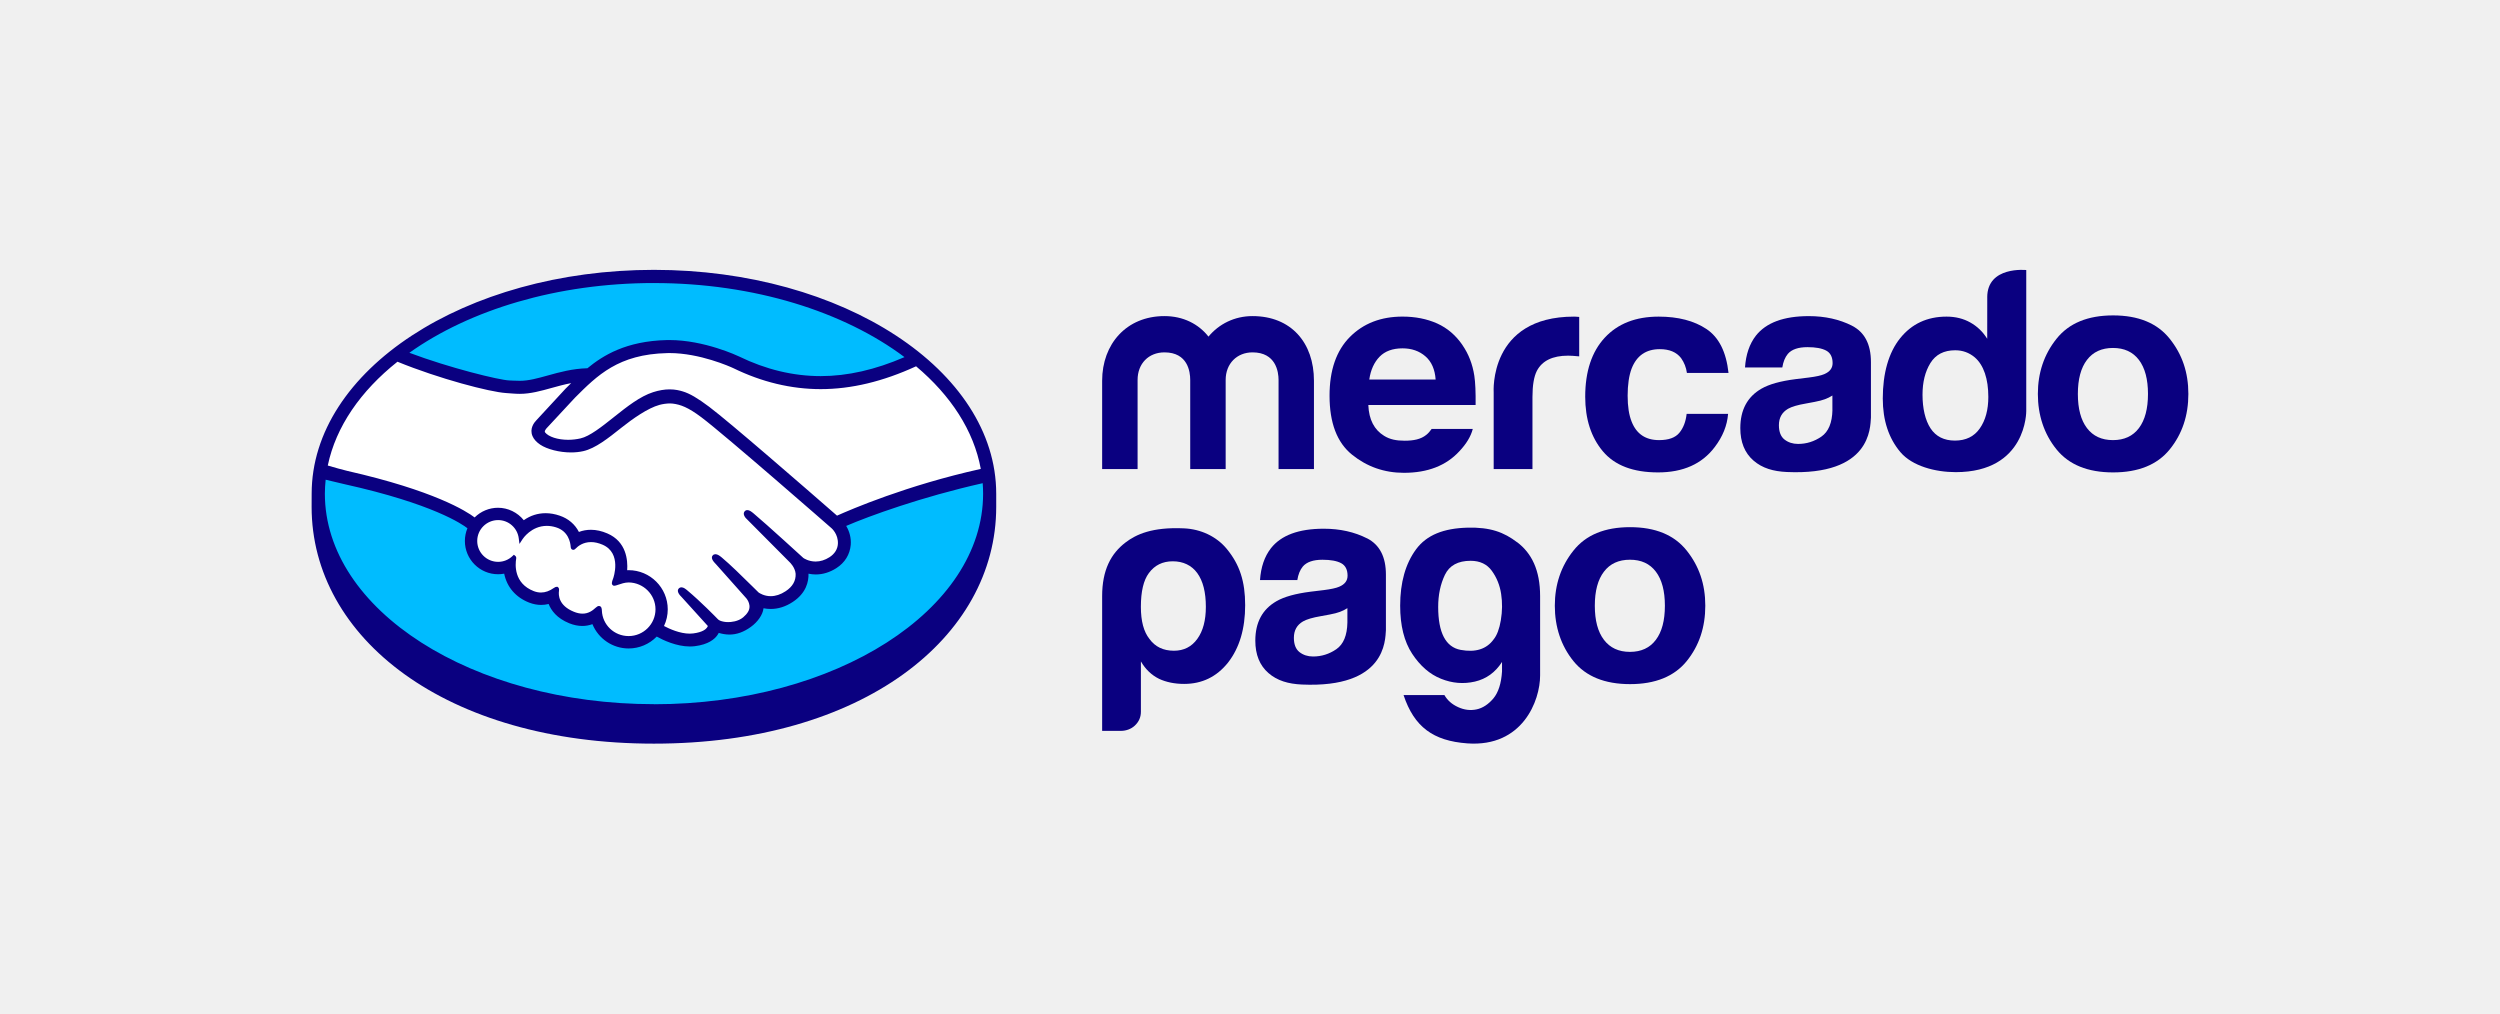
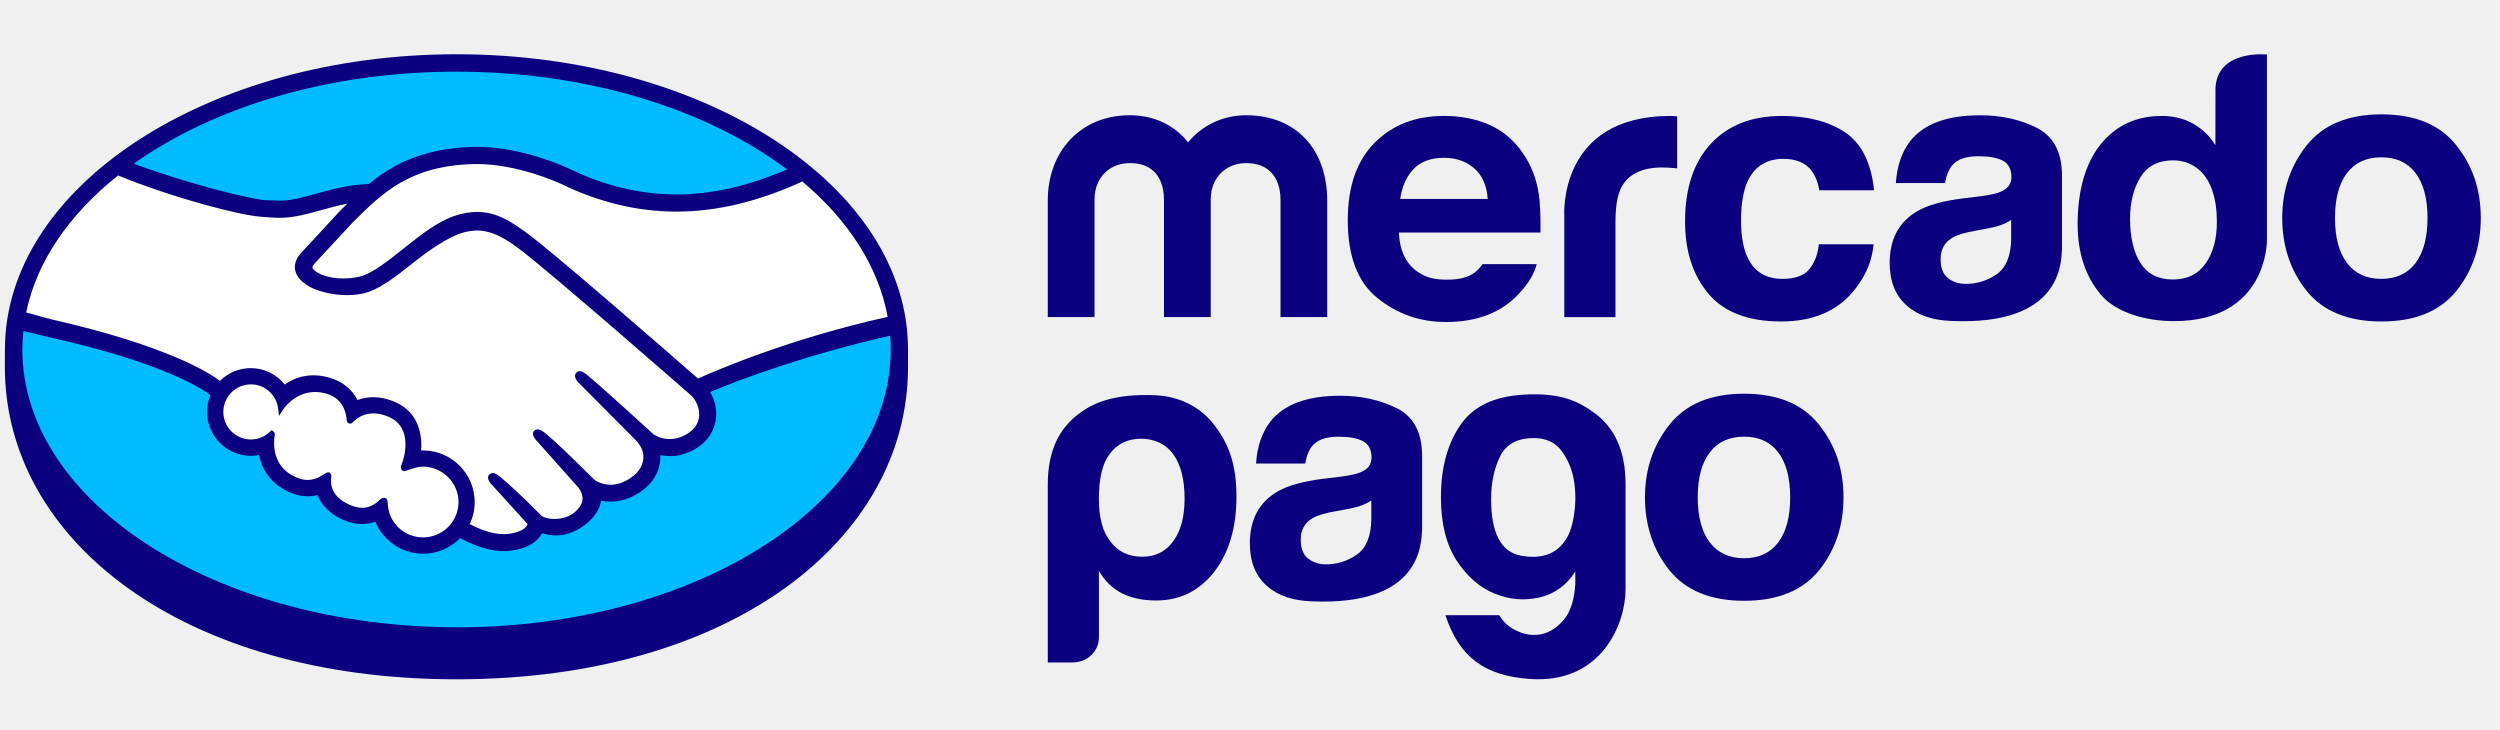
- <svg xmlns="http://www.w3.org/2000/svg" id="logos" viewBox="0 0 1048.82 425.2">
+ <svg xmlns="http://www.w3.org/2000/svg" viewBox="129.188 95.959 795.006 232.023" id="logos" style="max-height: 500px" width="795.006" height="232.023">
  <defs>
    <style>
      .cls-1 {
        fill: #0a0080;
      }

      .cls-1, .cls-2, .cls-3 {
        stroke-width: 0px;
      }

      .cls-2 {
        fill: #fff;
      }

      .cls-3 {
        fill: #00bcff;
      }
    </style>
  </defs>
-   <path class="cls-3" d="m274.38,116.94c-77.83,0-140.91,40.36-140.91,90.15s63.09,94.05,140.91,94.05,140.91-44.27,140.91-94.05-63.09-90.15-140.91-90.15Z" />
-   <path class="cls-2" d="m228.53,179.22c-.07.14-1.45,1.56-.55,2.71,2.18,2.78,8.91,4.38,15.72,2.85,4.05-.91,9.25-5.04,14.28-9.03,5.45-4.33,10.86-8.67,16.3-10.39,5.76-1.83,9.45-1.05,11.89-.31,2.67.8,5.82,2.56,10.84,6.32,9.45,7.1,47.43,40.26,54,45.99,5.28-2.39,30.47-12.56,62.39-19.6-2.78-17.02-13.01-33.25-28.72-45.99-21.89,9.19-50.42,14.7-76.58,1.93-.13-.05-14.29-6.75-28.25-6.42-20.75.48-29.74,9.46-39.25,18.97l-12.05,12.99Z" />
-   <path class="cls-2" d="m349.44,220.97c-.45-.4-44.67-39.09-54.69-46.62-5.8-4.35-9.02-5.46-12.41-5.89-1.76-.23-4.2.1-5.9.57-4.66,1.27-10.75,5.34-16.16,9.63-5.6,4.46-10.88,8.66-15.79,9.76-6.26,1.4-13.91-.25-17.4-2.61-1.41-.95-2.41-2.05-2.89-3.16-1.29-2.99,1.09-5.38,1.48-5.78l12.2-13.2c1.42-1.41,2.85-2.83,4.31-4.23-3.94.51-7.58,1.52-11.12,2.5-4.42,1.24-8.68,2.42-12.98,2.42-1.8,0-11.42-1.58-13.25-2.07-11.05-3.02-23.56-5.97-38.04-12.73-17.35,12.91-28.65,28.77-32,46.56,2.49.66,9.02,2.15,10.71,2.52,39.26,8.73,51.49,17.72,53.71,19.6,2.4-2.67,5.87-4.36,9.73-4.36,4.35,0,8.26,2.19,10.64,5.56,2.25-1.78,5.35-3.3,9.36-3.29,1.82,0,3.71.34,5.62.98,4.43,1.52,6.72,4.47,7.9,7.14,1.48-.67,3.31-1.17,5.46-1.16,2.12,0,4.32.48,6.53,1.44,7.24,3.11,8.36,10.22,7.71,15.58.52-.06,1.04-.08,1.56-.08,8.58,0,15.56,6.98,15.56,15.57,0,2.66-.68,5.16-1.86,7.35,2.34,1.31,8.29,4.28,13.52,3.62,4.17-.53,5.76-1.95,6.32-2.76.39-.55.8-1.2.42-1.66l-11.08-12.3s-1.82-1.73-1.22-2.39c.62-.68,1.75.3,2.55.96,5.64,4.71,12.52,11.81,12.52,11.81.12.08.57.98,3.12,1.43,2.19.39,6.07.17,8.76-2.04.67-.56,1.35-1.25,1.93-1.97-.05.04-.09.08-.13.1,2.84-3.63-.32-7.29-.32-7.29l-12.93-14.52s-1.85-1.71-1.22-2.4c.56-.6,1.75.3,2.56.98,4.09,3.42,9.88,9.23,15.42,14.66,1.09.79,5.96,3.8,12.41-.43,3.92-2.57,4.7-5.73,4.59-8.1-.27-3.15-2.73-5.4-2.73-5.4l-17.66-17.76s-1.87-1.59-1.21-2.4c.54-.68,1.75.3,2.55.96,5.62,4.71,20.86,18.68,20.86,18.68.22.15,5.48,3.9,11.99-.24,2.33-1.49,3.81-3.73,3.94-6.34.22-4.52-2.96-7.2-2.96-7.2Z" />
-   <path class="cls-2" d="m263.76,243.48c-2.74-.03-5.74,1.6-6.13,1.36-.22-.14.17-1.24.42-1.88.27-.63,3.87-11.48-4.92-15.25-6.73-2.89-10.85.36-12.26,1.83-.37.38-.54.35-.58-.13-.14-1.96-1.01-7.24-6.82-9.02-8.3-2.54-13.64,3.25-14.99,5.35-.61-4.73-4.61-8.4-9.5-8.41-5.32,0-9.64,4.3-9.65,9.63,0,5.32,4.31,9.64,9.64,9.64,2.59,0,4.93-1.03,6.66-2.69.06.05.08.14.05.32-.41,2.39-1.15,11.04,7.92,14.57,3.64,1.41,6.73.36,9.29-1.43.76-.54.89-.31.78.41-.33,2.23.09,6.99,6.77,9.7,5.08,2.07,8.09-.04,10.07-1.87.86-.78,1.09-.65,1.14.56.24,6.44,5.59,11.56,12.09,11.57,6.7,0,12.13-5.41,12.13-12.1,0-6.7-5.42-12.06-12.12-12.13Z" />
-   <path class="cls-1" d="m274.35,113.21c-79.31,0-143.6,42.18-143.6,93.92,0,1.34-.02,5.03-.02,5.5,0,54.9,56.19,99.35,143.6,99.35s143.61-44.45,143.61-99.34v-5.51c0-51.74-64.29-93.92-143.59-93.92Zm137.12,83.51c-31.21,6.94-54.49,17.01-60.32,19.61-13.62-11.89-45.1-39.26-53.63-45.66-4.87-3.67-8.2-5.6-11.12-6.47-1.31-.4-3.12-.85-5.45-.85-2.17,0-4.5.39-6.93,1.17-5.51,1.75-11,6.11-16.31,10.33l-.27.22c-4.95,3.93-10.06,8-13.93,8.86-1.69.38-3.43.58-5.16.58-4.34,0-8.23-1.26-9.69-3.12-.24-.31-.08-.81.48-1.52l.07-.1,11.99-12.91c9.39-9.39,18.25-18.25,38.66-18.72.34-.01.68-.02,1.02-.02,12.7.01,25.4,5.69,26.83,6.36,11.91,5.81,24.21,8.76,36.56,8.77,12.85,0,26.11-3.17,40.05-9.58,14.56,12.24,24.21,26.99,27.15,43.06Zm-137.1-77.97c42.1,0,79.76,12.07,105.09,31.07-12.24,5.3-23.91,7.97-35.17,7.97-11.52-.01-23.03-2.78-34.21-8.23-.59-.28-14.61-6.89-29.2-6.9-.38,0-.77,0-1.15.01-17.14.4-26.8,6.49-33.29,11.82-6.31.16-11.76,1.68-16.61,3.03-4.33,1.2-8.06,2.24-11.7,2.24-1.5,0-4.2-.14-4.44-.15-4.18-.13-25.18-5.28-41.95-11.61,25.27-17.96,61.89-29.26,102.64-29.26Zm-107.61,33.01c17.51,7.16,38.76,12.7,45.48,13.13,1.87.12,3.87.34,5.87.34,4.46,0,8.91-1.25,13.21-2.45,2.54-.71,5.35-1.49,8.3-2.05-.79.77-1.58,1.56-2.37,2.35l-12.17,13.17c-.96.97-3.04,3.55-1.67,6.73.54,1.28,1.65,2.51,3.2,3.55,2.9,1.95,8.1,3.28,12.92,3.28,1.83,0,3.57-.18,5.15-.54,5.11-1.14,10.46-5.41,16.13-9.92,4.52-3.59,10.94-8.15,15.86-9.49,1.38-.37,3.06-.61,4.42-.61.41,0,.79.02,1.14.07,3.24.41,6.38,1.51,11.99,5.72,10,7.51,54.22,46.2,54.65,46.58.03.02,2.85,2.46,2.65,6.5-.11,2.26-1.36,4.26-3.54,5.65-1.89,1.2-3.83,1.81-5.8,1.81-2.96,0-4.99-1.39-5.13-1.48-.16-.13-15.31-14.03-20.89-18.7-.89-.74-1.75-1.4-2.62-1.4-.47,0-.88.2-1.16.55-.88,1.08.1,2.58,1.26,3.56l17.7,17.8s2.21,2.06,2.45,4.79c.14,2.95-1.27,5.42-4.2,7.34-2.09,1.38-4.2,2.07-6.27,2.07-2.72,0-4.63-1.24-5.05-1.53l-2.54-2.5c-4.64-4.57-9.43-9.29-12.94-12.21-.86-.71-1.77-1.37-2.64-1.37-.43,0-.82.16-1.12.48-.4.44-.68,1.24.32,2.57.4.55.89,1,.89,1l12.91,14.51c.1.13,2.66,3.17.29,6.19l-.46.58c-.39.42-.8.82-1.2,1.16-2.2,1.81-5.14,2-6.31,2-.63,0-1.22-.05-1.75-.15-1.27-.23-2.13-.58-2.55-1.07l-.16-.16c-.7-.73-7.21-7.38-12.6-11.87-.71-.6-1.6-1.34-2.51-1.34-.45,0-.85.18-1.17.52-1.06,1.17.54,2.91,1.22,3.55l11.01,12.15c-.01.11-.15.36-.41.74-.4.55-1.73,1.88-5.73,2.38-.48.06-.98.09-1.46.09-4.12,0-8.52-2-10.79-3.2,1.03-2.18,1.57-4.58,1.57-6.98,0-9.07-7.36-16.44-16.43-16.45-.19,0-.4,0-.59.01.29-4.14-.29-11.98-8.34-15.43-2.32-1-4.63-1.52-6.87-1.52-1.76,0-3.45.3-5.04.91-1.67-3.24-4.44-5.6-8.04-6.83-2-.69-3.98-1.04-5.9-1.04-3.35,0-6.44.99-9.19,2.94-2.64-3.28-6.62-5.22-10.81-5.22-3.67,0-7.2,1.47-9.81,4.06-3.43-2.62-17.03-11.26-53.44-19.53-1.74-.39-5.69-1.52-8.17-2.25,3.41-16.34,13.8-31.27,29.2-43.52Zm67.54,94.78l-.39-.35h-.4c-.32,0-.66.13-1.11.45-1.86,1.31-3.63,1.94-5.44,1.94-1,0-2.02-.2-3.04-.59-8.44-3.29-7.78-11.25-7.36-13.65.06-.49-.06-.86-.37-1.12l-.6-.49-.56.53c-1.65,1.59-3.8,2.45-6.06,2.45-4.83,0-8.77-3.93-8.76-8.77,0-4.83,3.94-8.76,8.78-8.75,4.37,0,8.09,3.28,8.64,7.65l.3,2.35,1.29-1.99c.14-.23,3.69-5.59,10.2-5.58,1.24,0,2.52.2,3.81.6,5.19,1.58,6.07,6.29,6.2,8.25.09,1.14.91,1.2,1.06,1.2.45,0,.78-.28,1.01-.53.98-1.02,3.11-2.72,6.45-2.72,1.53,0,3.15.37,4.83,1.09,8.25,3.54,4.51,14.02,4.47,14.13-.71,1.74-.74,2.5-.07,2.95l.32.15h.24c.37,0,.83-.16,1.6-.42,1.12-.39,2.81-.97,4.4-.97h0c6.21.07,11.26,5.13,11.26,11.26,0,6.2-5.06,11.24-11.27,11.24-6.07,0-11.01-4.73-11.23-10.74-.02-.52-.07-1.88-1.23-1.88-.47,0-.89.29-1.36.72-1.34,1.24-3.04,2.49-5.52,2.49-1.13,0-2.35-.26-3.64-.79-6.41-2.6-6.5-7-6.24-8.77.07-.47.09-.96-.23-1.35Zm40.07,48.88c-76.26,0-138.08-39.55-138.08-88.33,0-1.96.14-3.91.33-5.84.61.15,6.67,1.59,7.92,1.88,37.19,8.26,49.48,16.85,51.56,18.48-.7,1.69-1.07,3.51-1.07,5.35,0,7.69,6.25,13.95,13.93,13.95.86,0,1.72-.08,2.56-.24,1.16,5.66,4.86,9.95,10.51,12.15,1.65.63,3.32.96,4.97.96,1.06,0,2.13-.13,3.17-.39,1.05,2.65,3.39,5.96,8.65,8.09,1.84.74,3.68,1.13,5.47,1.13,1.46,0,2.89-.26,4.25-.76,2.52,6.13,8.51,10.2,15.19,10.2,4.43,0,8.68-1.8,11.78-4.99,2.65,1.48,8.25,4.15,13.91,4.16.73,0,1.41-.05,2.11-.13,5.62-.71,8.23-2.91,9.43-4.62.22-.3.41-.62.58-.95,1.32.38,2.78.69,4.46.7,3.07,0,6.01-1.05,8.99-3.21,2.93-2.11,5.01-5.14,5.31-7.72,0-.03,0-.07.01-.11.99.2,2,.3,3.01.3,3.16,0,6.27-.98,9.24-2.93,5.73-3.75,6.72-8.66,6.63-11.87,1.01.21,2.03.32,3.05.32,2.96,0,5.88-.89,8.65-2.66,3.55-2.27,5.69-5.75,6.02-9.79.21-2.75-.47-5.53-1.91-7.91,9.58-4.13,31.48-12.12,57.27-17.93.11,1.46.17,2.93.17,4.41,0,48.78-61.82,88.33-138.07,88.33Z" />
+   <path d="m274.38,116.94c-77.83,0-140.91,40.36-140.91,90.15s63.09,94.05,140.91,94.05,140.91-44.27,140.91-94.05-63.09-90.15-140.91-90.15Z" class="cls-3" />
+   <path d="m228.53,179.22c-.07.14-1.45,1.56-.55,2.71,2.18,2.78,8.91,4.38,15.72,2.85,4.05-.91,9.25-5.04,14.28-9.03,5.45-4.33,10.86-8.67,16.3-10.39,5.76-1.83,9.45-1.05,11.89-.31,2.67.8,5.82,2.56,10.84,6.32,9.45,7.1,47.43,40.26,54,45.99,5.28-2.39,30.47-12.56,62.39-19.6-2.78-17.02-13.01-33.25-28.72-45.99-21.89,9.19-50.42,14.7-76.58,1.93-.13-.05-14.29-6.75-28.25-6.42-20.75.48-29.74,9.46-39.25,18.97l-12.05,12.99Z" class="cls-2" />
+   <path d="m349.44,220.97c-.45-.4-44.67-39.09-54.69-46.62-5.8-4.35-9.02-5.46-12.41-5.89-1.76-.23-4.2.1-5.9.57-4.66,1.27-10.75,5.34-16.16,9.63-5.6,4.46-10.88,8.66-15.79,9.76-6.26,1.4-13.91-.25-17.4-2.61-1.41-.95-2.41-2.05-2.89-3.16-1.29-2.99,1.09-5.38,1.48-5.78l12.2-13.2c1.42-1.41,2.85-2.83,4.31-4.23-3.94.51-7.58,1.52-11.12,2.5-4.42,1.24-8.68,2.42-12.98,2.42-1.8,0-11.42-1.58-13.25-2.07-11.05-3.02-23.56-5.97-38.04-12.73-17.35,12.91-28.65,28.77-32,46.56,2.49.66,9.02,2.15,10.71,2.52,39.26,8.73,51.49,17.72,53.71,19.6,2.4-2.67,5.87-4.36,9.73-4.36,4.35,0,8.26,2.19,10.64,5.56,2.25-1.78,5.35-3.3,9.36-3.29,1.82,0,3.71.34,5.62.98,4.43,1.52,6.72,4.47,7.9,7.14,1.48-.67,3.31-1.17,5.46-1.16,2.12,0,4.32.48,6.53,1.44,7.24,3.11,8.36,10.22,7.71,15.58.52-.06,1.04-.08,1.56-.08,8.58,0,15.56,6.98,15.56,15.57,0,2.66-.68,5.16-1.86,7.35,2.34,1.31,8.29,4.28,13.52,3.62,4.17-.53,5.76-1.95,6.32-2.76.39-.55.8-1.2.42-1.66l-11.08-12.3s-1.82-1.73-1.22-2.39c.62-.68,1.75.3,2.55.96,5.64,4.71,12.52,11.81,12.52,11.81.12.08.57.98,3.12,1.43,2.19.39,6.07.17,8.76-2.04.67-.56,1.35-1.25,1.93-1.97-.05.04-.09.08-.13.1,2.84-3.63-.32-7.29-.32-7.29l-12.93-14.52s-1.85-1.71-1.22-2.4c.56-.6,1.75.3,2.56.98,4.09,3.42,9.88,9.23,15.42,14.66,1.09.79,5.96,3.8,12.41-.43,3.92-2.57,4.7-5.73,4.59-8.1-.27-3.15-2.73-5.4-2.73-5.4l-17.66-17.76s-1.87-1.59-1.21-2.4c.54-.68,1.75.3,2.55.96,5.62,4.71,20.86,18.68,20.86,18.68.22.15,5.48,3.9,11.99-.24,2.33-1.49,3.81-3.73,3.94-6.34.22-4.52-2.96-7.2-2.96-7.2Z" class="cls-2" />
+   <path d="m263.76,243.48c-2.74-.03-5.74,1.6-6.13,1.36-.22-.14.17-1.24.42-1.88.27-.63,3.87-11.48-4.92-15.25-6.73-2.89-10.85.36-12.26,1.83-.37.38-.54.35-.58-.13-.14-1.96-1.01-7.24-6.82-9.02-8.3-2.54-13.64,3.25-14.99,5.35-.61-4.73-4.61-8.4-9.5-8.41-5.32,0-9.64,4.3-9.65,9.63,0,5.32,4.31,9.64,9.64,9.64,2.59,0,4.93-1.03,6.66-2.69.06.05.08.14.05.32-.41,2.39-1.15,11.04,7.92,14.57,3.64,1.41,6.73.36,9.29-1.43.76-.54.89-.31.78.41-.33,2.23.09,6.99,6.77,9.7,5.08,2.07,8.09-.04,10.07-1.87.86-.78,1.09-.65,1.14.56.24,6.44,5.59,11.56,12.09,11.57,6.7,0,12.13-5.41,12.13-12.1,0-6.7-5.42-12.06-12.12-12.13Z" class="cls-2" />
+   <path d="m274.35,113.21c-79.31,0-143.6,42.18-143.6,93.92,0,1.34-.02,5.03-.02,5.5,0,54.9,56.19,99.35,143.6,99.35s143.61-44.45,143.61-99.34v-5.51c0-51.74-64.29-93.92-143.59-93.92Zm137.12,83.51c-31.21,6.94-54.49,17.01-60.32,19.61-13.62-11.89-45.1-39.26-53.63-45.66-4.87-3.67-8.2-5.6-11.12-6.47-1.31-.4-3.12-.85-5.45-.85-2.17,0-4.5.39-6.93,1.17-5.51,1.75-11,6.11-16.31,10.33l-.27.22c-4.95,3.93-10.06,8-13.93,8.86-1.69.38-3.43.58-5.16.58-4.34,0-8.23-1.26-9.69-3.12-.24-.31-.08-.81.48-1.52l.07-.1,11.99-12.91c9.39-9.39,18.25-18.25,38.66-18.72.34-.01.68-.02,1.02-.02,12.7.01,25.4,5.69,26.83,6.36,11.91,5.81,24.21,8.76,36.56,8.77,12.85,0,26.11-3.17,40.05-9.58,14.56,12.24,24.21,26.99,27.15,43.06Zm-137.1-77.97c42.1,0,79.76,12.07,105.09,31.07-12.24,5.3-23.91,7.97-35.17,7.97-11.52-.01-23.03-2.78-34.21-8.23-.59-.28-14.61-6.89-29.2-6.9-.38,0-.77,0-1.15.01-17.14.4-26.8,6.49-33.29,11.82-6.31.16-11.76,1.68-16.61,3.03-4.33,1.2-8.06,2.24-11.7,2.24-1.5,0-4.2-.14-4.44-.15-4.18-.13-25.18-5.28-41.95-11.61,25.27-17.96,61.89-29.26,102.64-29.26Zm-107.61,33.01c17.51,7.16,38.76,12.7,45.48,13.13,1.87.12,3.87.34,5.87.34,4.46,0,8.91-1.25,13.21-2.45,2.54-.71,5.35-1.49,8.3-2.05-.79.77-1.58,1.56-2.37,2.35l-12.17,13.17c-.96.97-3.04,3.55-1.67,6.73.54,1.28,1.65,2.51,3.2,3.55,2.9,1.95,8.1,3.28,12.92,3.28,1.83,0,3.57-.18,5.15-.54,5.11-1.14,10.46-5.41,16.13-9.92,4.52-3.59,10.94-8.15,15.86-9.49,1.38-.37,3.06-.61,4.42-.61.41,0,.79.02,1.14.07,3.24.41,6.38,1.51,11.99,5.72,10,7.51,54.22,46.2,54.65,46.58.03.02,2.85,2.46,2.65,6.5-.11,2.26-1.36,4.26-3.54,5.65-1.89,1.2-3.83,1.81-5.8,1.81-2.96,0-4.99-1.39-5.13-1.48-.16-.13-15.31-14.03-20.89-18.7-.89-.74-1.75-1.4-2.62-1.4-.47,0-.88.2-1.16.55-.88,1.08.1,2.58,1.26,3.56l17.7,17.8s2.21,2.06,2.45,4.79c.14,2.95-1.27,5.42-4.2,7.34-2.09,1.38-4.2,2.07-6.27,2.07-2.72,0-4.63-1.24-5.05-1.53l-2.54-2.5c-4.64-4.57-9.43-9.29-12.94-12.21-.86-.71-1.77-1.37-2.64-1.37-.43,0-.82.16-1.12.48-.4.44-.68,1.24.32,2.57.4.55.89,1,.89,1l12.91,14.51c.1.13,2.66,3.17.29,6.19l-.46.58c-.39.42-.8.82-1.2,1.16-2.2,1.81-5.14,2-6.31,2-.63,0-1.22-.05-1.75-.15-1.27-.23-2.13-.58-2.55-1.07l-.16-.16c-.7-.73-7.21-7.38-12.6-11.87-.71-.6-1.6-1.34-2.51-1.34-.45,0-.85.18-1.17.52-1.06,1.17.54,2.91,1.22,3.55l11.01,12.15c-.01.11-.15.36-.41.74-.4.55-1.73,1.88-5.73,2.38-.48.06-.98.09-1.46.09-4.12,0-8.52-2-10.79-3.2,1.03-2.18,1.57-4.58,1.57-6.98,0-9.07-7.36-16.44-16.43-16.45-.19,0-.4,0-.59.01.29-4.14-.29-11.98-8.34-15.43-2.32-1-4.63-1.52-6.87-1.52-1.76,0-3.45.3-5.04.91-1.67-3.24-4.44-5.6-8.04-6.83-2-.69-3.98-1.04-5.9-1.04-3.35,0-6.44.99-9.19,2.94-2.64-3.28-6.62-5.22-10.81-5.22-3.67,0-7.2,1.47-9.81,4.06-3.43-2.62-17.03-11.26-53.44-19.53-1.74-.39-5.69-1.52-8.17-2.25,3.41-16.34,13.8-31.27,29.2-43.52Zm67.54,94.78l-.39-.35h-.4c-.32,0-.66.13-1.11.45-1.86,1.31-3.63,1.94-5.44,1.94-1,0-2.02-.2-3.04-.59-8.44-3.29-7.78-11.25-7.36-13.65.06-.49-.06-.86-.37-1.12l-.6-.49-.56.53c-1.65,1.59-3.8,2.45-6.06,2.45-4.83,0-8.77-3.93-8.76-8.77,0-4.83,3.94-8.76,8.78-8.75,4.37,0,8.09,3.28,8.64,7.65l.3,2.35,1.29-1.99c.14-.23,3.69-5.59,10.2-5.58,1.24,0,2.52.2,3.81.6,5.19,1.58,6.07,6.29,6.2,8.25.09,1.14.91,1.2,1.06,1.2.45,0,.78-.28,1.01-.53.98-1.02,3.11-2.72,6.45-2.72,1.53,0,3.15.37,4.83,1.09,8.25,3.54,4.51,14.02,4.47,14.13-.71,1.74-.74,2.5-.07,2.95l.32.15h.24c.37,0,.83-.16,1.6-.42,1.12-.39,2.81-.97,4.4-.97h0c6.21.07,11.26,5.13,11.26,11.26,0,6.2-5.06,11.24-11.27,11.24-6.07,0-11.01-4.73-11.23-10.74-.02-.52-.07-1.88-1.23-1.88-.47,0-.89.29-1.36.72-1.34,1.24-3.04,2.49-5.52,2.49-1.13,0-2.35-.26-3.64-.79-6.41-2.6-6.5-7-6.24-8.77.07-.47.09-.96-.23-1.35Zm40.07,48.88c-76.26,0-138.08-39.55-138.08-88.33,0-1.96.14-3.91.33-5.84.61.15,6.67,1.59,7.92,1.88,37.19,8.26,49.48,16.85,51.56,18.48-.7,1.69-1.07,3.51-1.07,5.35,0,7.69,6.25,13.95,13.93,13.95.86,0,1.72-.08,2.56-.24,1.16,5.66,4.86,9.95,10.51,12.15,1.65.63,3.32.96,4.97.96,1.06,0,2.13-.13,3.17-.39,1.05,2.65,3.39,5.96,8.65,8.09,1.84.74,3.68,1.13,5.47,1.13,1.46,0,2.89-.26,4.25-.76,2.52,6.13,8.51,10.2,15.19,10.2,4.43,0,8.68-1.8,11.78-4.99,2.65,1.48,8.25,4.15,13.91,4.16.73,0,1.41-.05,2.11-.13,5.62-.71,8.23-2.91,9.43-4.62.22-.3.41-.62.58-.95,1.32.38,2.78.69,4.46.7,3.07,0,6.01-1.05,8.99-3.21,2.93-2.11,5.01-5.14,5.31-7.72,0-.03,0-.07.01-.11.99.2,2,.3,3.01.3,3.16,0,6.27-.98,9.24-2.93,5.73-3.75,6.72-8.66,6.63-11.87,1.01.21,2.03.32,3.05.32,2.96,0,5.88-.89,8.65-2.66,3.55-2.27,5.69-5.75,6.02-9.79.21-2.75-.47-5.53-1.91-7.91,9.58-4.13,31.48-12.12,57.27-17.93.11,1.46.17,2.93.17,4.41,0,48.78-61.82,88.33-138.07,88.33Z" class="cls-1" />
  <g>
-     <path class="cls-1" d="m910.26,142.12c-5.21-6.54-13.13-9.8-23.75-9.8s-18.53,3.27-23.74,9.8c-5.22,6.53-7.83,14.25-7.83,23.16s2.61,16.81,7.83,23.26c5.21,6.43,13.13,9.65,23.74,9.65s18.54-3.22,23.75-9.65c5.22-6.45,7.82-14.19,7.82-23.26s-2.6-16.63-7.82-23.16Zm-12.92,37.48c-2.53,3.35-6.15,5.04-10.89,5.04s-8.36-1.69-10.91-5.04c-2.55-3.35-3.82-8.13-3.82-14.32s1.27-10.95,3.82-14.29c2.55-3.34,6.19-5.01,10.91-5.01s8.35,1.67,10.89,5.01c2.53,3.34,3.8,8.11,3.8,14.29s-1.27,10.97-3.8,14.32Z" />
-     <path class="cls-1" d="m776.98,136.65c-5.29-2.68-11.34-4.03-18.15-4.03-10.47,0-17.86,2.73-22.17,8.18-2.71,3.49-4.22,7.95-4.58,13.37h15.65c.38-2.4,1.15-4.29,2.31-5.69,1.61-1.89,4.36-2.84,8.23-2.84,3.46,0,6.08.48,7.88,1.45,1.78.96,2.68,2.72,2.68,5.26,0,2.09-1.16,3.61-3.49,4.61-1.3.57-3.46,1.04-6.48,1.42l-5.55.68c-6.3.8-11.08,2.13-14.32,3.99-5.92,3.41-8.88,8.93-8.88,16.55,0,5.87,1.83,10.41,5.52,13.61,3.67,3.21,8.34,4.55,13.98,4.81,35.37,1.59,34.98-18.64,35.3-22.84v-23.27c0-7.47-2.65-12.55-7.93-15.25Zm-8.22,35.32c-.11,5.42-1.66,9.15-4.64,11.2-2.99,2.05-6.24,3.07-9.78,3.07-2.24,0-4.14-.63-5.7-1.85-1.56-1.23-2.34-3.24-2.34-6.01,0-3.1,1.28-5.39,3.83-6.88,1.51-.87,3.99-1.61,7.45-2.2l3.69-.69c1.84-.35,3.28-.73,4.34-1.13,1.07-.38,2.1-.9,3.13-1.55v6.03Z" />
-     <path class="cls-1" d="m696.32,146.48c4.05,0,7.01,1.25,8.94,3.75,1.31,1.84,2.13,3.93,2.45,6.24h17.45c-.95-8.81-4.03-14.95-9.24-18.43-5.22-3.47-11.9-5.21-20.07-5.21-9.61,0-17.15,2.95-22.61,8.84-5.46,5.9-8.2,14.15-8.2,24.75,0,9.38,2.47,17.04,7.42,22.93,4.95,5.89,12.66,8.84,23.14,8.84s18.42-3.53,23.76-10.61c3.35-4.38,5.23-9.03,5.62-13.94h-17.39c-.36,3.25-1.37,5.9-3.06,7.94-1.67,2.03-4.5,3.06-8.5,3.06-5.63,0-9.47-2.57-11.5-7.72-1.12-2.75-1.69-6.38-1.69-10.91s.57-8.54,1.69-11.43c2.12-5.39,6.05-8.1,11.79-8.1Z" />
-     <path class="cls-1" d="m660.36,132.83c-35.85,0-33.72,31.73-33.72,31.73v32.24h16.27v-30.23c0-4.96.63-8.62,1.86-11.01,2.23-4.23,6.6-6.35,13.1-6.35.49,0,1.13.03,1.92.07.79.04,1.69.11,2.73.23v-16.55c-.72-.05-1.19-.07-1.39-.1-.21-.02-.46-.03-.77-.03Z" />
-     <path class="cls-1" d="m613.6,144.85c-2.81-4.16-6.38-7.21-10.68-9.15-4.31-1.92-9.15-2.88-14.52-2.88-9.06,0-16.42,2.85-22.1,8.56-5.67,5.72-8.52,13.92-8.52,24.63,0,11.43,3.15,19.67,9.44,24.74,6.28,5.06,13.54,7.61,21.76,7.61,9.96,0,17.71-3.01,23.24-9.02,2.99-3.16,4.86-6.29,5.65-9.38h-17.26c-.68.98-1.41,1.81-2.22,2.46-2.3,1.89-5.42,2.47-9.09,2.47-3.47,0-6.2-.52-8.66-2.07-4.06-2.5-6.35-6.72-6.59-12.91h45.01c.06-5.34-.11-9.43-.54-12.27-.74-4.84-2.4-9.1-4.92-12.77Zm-39.15,14.38c.58-4.02,2.03-7.2,4.3-9.56,2.29-2.35,5.5-3.53,9.65-3.53,3.81,0,7.01,1.11,9.59,3.34,2.57,2.22,4,5.48,4.3,9.75h-27.83Z" />
-     <path class="cls-1" d="m525.46,132.61c-7.55,0-14.08,3.31-18.47,8.61-4.17-5.3-10.59-8.61-18.48-8.61-15.89,0-26.13,11.67-26.13,27.12v37.06h14.87v-37.41c0-6.83,4.62-11.55,11.27-11.55,9.8,0,10.81,8.13,10.81,11.55v37.41h14.87v-37.41c0-6.83,4.73-11.55,11.26-11.55,9.8,0,10.93,8.13,10.93,11.55v37.41h14.85v-37.06c0-15.93-9.56-27.12-25.79-27.12Z" />
-     <path class="cls-1" d="m833.71,124.7l-.02,17.43c-1.81-2.92-4.17-5.2-7.08-6.83-2.9-1.64-6.23-2.47-9.98-2.47-8.13,0-14.6,3.03-19.46,9.06-4.86,6.05-7.29,14.77-7.29,25.31,0,9.15,2.47,16.65,7.4,22.49,4.93,5.83,14.6,8.39,23.19,8.39,29.95,0,29.6-25.68,29.6-25.68v-59.11s-16.37-1.75-16.37,11.41Zm-3.13,55.04c-2.37,3.4-5.86,5.1-10.43,5.1s-7.98-1.72-10.23-5.13c-2.25-3.43-3.37-8.41-3.37-14.11,0-5.3,1.1-9.72,3.31-13.29,2.21-3.57,5.67-5.36,10.4-5.36,3.1,0,5.82.98,8.17,2.94,3.81,3.25,5.73,9.09,5.73,16.64,0,5.4-1.2,9.81-3.58,13.21Z" />
+     <path d="m910.26,142.12c-5.21-6.54-13.13-9.8-23.75-9.8s-18.53,3.27-23.74,9.8c-5.22,6.53-7.83,14.25-7.83,23.16s2.61,16.81,7.83,23.26c5.21,6.43,13.13,9.65,23.74,9.65s18.54-3.22,23.75-9.65c5.22-6.45,7.82-14.19,7.82-23.26s-2.6-16.63-7.82-23.16Zm-12.92,37.48c-2.53,3.35-6.15,5.04-10.89,5.04s-8.36-1.69-10.91-5.04c-2.55-3.35-3.82-8.13-3.82-14.32s1.27-10.95,3.82-14.29c2.55-3.34,6.19-5.01,10.91-5.01s8.35,1.67,10.89,5.01c2.53,3.34,3.8,8.11,3.8,14.29s-1.27,10.97-3.8,14.32Z" class="cls-1" />
+     <path d="m776.98,136.65c-5.29-2.68-11.34-4.03-18.15-4.03-10.47,0-17.86,2.73-22.17,8.18-2.71,3.49-4.22,7.95-4.58,13.37h15.65c.38-2.4,1.15-4.29,2.31-5.69,1.61-1.89,4.36-2.84,8.23-2.84,3.46,0,6.08.48,7.88,1.45,1.78.96,2.68,2.72,2.68,5.26,0,2.09-1.16,3.61-3.49,4.61-1.3.57-3.46,1.04-6.48,1.42l-5.55.68c-6.3.8-11.08,2.13-14.32,3.99-5.92,3.41-8.88,8.93-8.88,16.55,0,5.87,1.83,10.41,5.52,13.61,3.67,3.21,8.34,4.55,13.98,4.81,35.37,1.59,34.98-18.64,35.3-22.84v-23.27c0-7.47-2.65-12.55-7.93-15.25Zm-8.22,35.32c-.11,5.42-1.66,9.15-4.64,11.2-2.99,2.05-6.24,3.07-9.78,3.07-2.24,0-4.14-.63-5.7-1.85-1.56-1.23-2.34-3.24-2.34-6.01,0-3.1,1.28-5.39,3.83-6.88,1.51-.87,3.99-1.61,7.45-2.2l3.69-.69c1.84-.35,3.28-.73,4.34-1.13,1.07-.38,2.1-.9,3.13-1.55v6.03Z" class="cls-1" />
+     <path d="m696.32,146.48c4.05,0,7.01,1.25,8.94,3.75,1.31,1.84,2.13,3.93,2.45,6.24h17.45c-.95-8.81-4.03-14.95-9.24-18.43-5.22-3.47-11.9-5.21-20.07-5.21-9.61,0-17.15,2.95-22.61,8.84-5.46,5.9-8.2,14.15-8.2,24.75,0,9.38,2.47,17.04,7.42,22.93,4.95,5.89,12.66,8.84,23.14,8.84s18.42-3.53,23.76-10.61c3.35-4.38,5.23-9.03,5.62-13.94h-17.39c-.36,3.25-1.37,5.9-3.06,7.94-1.67,2.03-4.5,3.06-8.5,3.06-5.63,0-9.47-2.57-11.5-7.72-1.12-2.75-1.69-6.38-1.69-10.91s.57-8.54,1.69-11.43c2.12-5.39,6.05-8.1,11.79-8.1Z" class="cls-1" />
+     <path d="m660.36,132.83c-35.85,0-33.72,31.73-33.72,31.73v32.24h16.27v-30.23c0-4.96.63-8.62,1.86-11.01,2.23-4.23,6.6-6.35,13.1-6.35.49,0,1.13.03,1.92.07.79.04,1.69.11,2.73.23v-16.55c-.72-.05-1.19-.07-1.39-.1-.21-.02-.46-.03-.77-.03Z" class="cls-1" />
+     <path d="m613.6,144.85c-2.81-4.16-6.38-7.21-10.68-9.15-4.31-1.92-9.15-2.88-14.52-2.88-9.06,0-16.42,2.85-22.1,8.56-5.67,5.72-8.52,13.92-8.52,24.63,0,11.43,3.15,19.67,9.44,24.74,6.28,5.06,13.54,7.61,21.76,7.61,9.96,0,17.71-3.01,23.24-9.02,2.99-3.16,4.86-6.29,5.65-9.38h-17.26c-.68.98-1.41,1.81-2.22,2.46-2.3,1.89-5.42,2.47-9.09,2.47-3.47,0-6.2-.52-8.66-2.07-4.06-2.5-6.35-6.72-6.59-12.91h45.01c.06-5.34-.11-9.43-.54-12.27-.74-4.84-2.4-9.1-4.92-12.77Zm-39.15,14.38c.58-4.02,2.03-7.2,4.3-9.56,2.29-2.35,5.5-3.53,9.65-3.53,3.81,0,7.01,1.11,9.59,3.34,2.57,2.22,4,5.48,4.3,9.75h-27.83Z" class="cls-1" />
+     <path d="m525.46,132.61c-7.55,0-14.08,3.31-18.47,8.61-4.17-5.3-10.59-8.61-18.48-8.61-15.89,0-26.13,11.67-26.13,27.12v37.06h14.87v-37.41c0-6.83,4.62-11.55,11.27-11.55,9.8,0,10.81,8.13,10.81,11.55v37.41h14.87v-37.41c0-6.83,4.73-11.55,11.26-11.55,9.8,0,10.93,8.13,10.93,11.55v37.41h14.85v-37.06c0-15.93-9.56-27.12-25.79-27.12Z" class="cls-1" />
+     <path d="m833.71,124.7l-.02,17.43c-1.81-2.92-4.17-5.2-7.08-6.83-2.9-1.64-6.23-2.47-9.98-2.47-8.13,0-14.6,3.03-19.46,9.06-4.86,6.05-7.29,14.77-7.29,25.31,0,9.15,2.47,16.65,7.4,22.49,4.93,5.83,14.6,8.39,23.19,8.39,29.95,0,29.6-25.68,29.6-25.68v-59.11s-16.37-1.75-16.37,11.41Zm-3.13,55.04c-2.37,3.4-5.86,5.1-10.43,5.1s-7.98-1.72-10.23-5.13c-2.25-3.43-3.37-8.41-3.37-14.11,0-5.3,1.1-9.72,3.31-13.29,2.21-3.57,5.67-5.36,10.4-5.36,3.1,0,5.82.98,8.17,2.94,3.81,3.25,5.73,9.09,5.73,16.64,0,5.4-1.2,9.81-3.58,13.21Z" class="cls-1" />
  </g>
-   <path class="cls-1" d="m496.75,221.66c-13.4-.63-20.16,2.56-24.57,5.93-6.09,4.65-9.8,11.53-9.8,22.52v56.51h7.88c2.11,0,4.22-.73,5.77-2.16,1.74-1.6,2.61-3.56,2.61-5.86v-21.12c1.92,3.31,4.45,5.74,7.65,7.32,3.03,1.41,6.53,2.12,10.51,2.12,7.49,0,13.64-2.98,18.41-8.97,4.78-6.15,7.17-14.15,7.17-24.06s-2.26-16.97-7.68-23.57c-4.38-5.34-11.04-8.35-17.94-8.66Zm5.55,46.38c-2.39,3.31-5.66,4.96-9.8,4.96-4.46,0-7.89-1.64-10.28-4.96-2.39-2.99-3.59-7.45-3.59-13.45,0-6.43,1.11-11.16,3.34-14.15,2.4-3.29,5.75-4.96,10.05-4.96s7.89,1.66,10.28,4.96c2.4,3.31,3.59,8.02,3.59,14.15,0,5.68-1.19,10.14-3.59,13.45Z" />
-   <path class="cls-1" d="m636.47,227.49c-5.53-4.19-11.18-6.38-20.89-6.12-9.86.27-17.03,3.03-21.49,9.07-4.46,6.05-6.68,13.95-6.68,23.68,0,8.33,1.68,15.04,5.04,20.17,3.37,5.1,7.4,8.6,12.1,10.47,4.68,1.89,9.42,2.28,14.2,1.19,4.77-1.11,8.57-3.84,11.39-8.24v3.99c-.32,5.03-1.53,8.8-3.63,11.32-2.13,2.5-4.47,4.04-7.06,4.59-2.56.54-5.16.24-7.73-.95-2.59-1.17-4.5-2.87-5.75-5.06h-17.14c4.44,13.34,12.41,19.23,26.77,20.27,23.16,1.67,30.54-17.94,30.52-28.52v-33.25c0-10.99-3.58-18.03-9.63-22.63Zm-6.81,32.66c-.63,3.68-1.64,6.4-3.06,8.12-2.97,4.08-7.6,5.53-13.84,4.37-6.27-1.19-9.4-7.2-9.4-18.03,0-5.03.93-9.51,2.82-13.45,1.88-3.91,5.47-5.89,10.79-5.89,3.91,0,6.89,1.42,8.92,4.24,2.04,2.83,3.34,6.05,3.88,9.67.55,3.61.5,7.27-.12,10.96Z" />
-   <path class="cls-1" d="m573.49,225.84c-5.29-2.67-11.34-4.03-18.15-4.03-10.47,0-17.85,2.73-22.15,8.19-2.7,3.48-4.22,7.94-4.58,13.36h15.65c.38-2.39,1.15-4.29,2.3-5.68,1.61-1.89,4.36-2.85,8.23-2.85,3.47,0,6.09.48,7.88,1.45,1.78.96,2.67,2.72,2.67,5.26,0,2.08-1.16,3.62-3.49,4.6-1.3.57-3.46,1.04-6.48,1.42l-5.54.67c-6.3.8-11.09,2.13-14.31,3.99-5.93,3.41-8.88,8.92-8.88,16.54,0,5.87,1.83,10.41,5.52,13.61,3.67,3.21,8.34,4.55,13.99,4.81,35.36,1.58,34.96-18.64,35.28-22.84v-23.27c0-7.46-2.63-12.54-7.92-15.24Zm-8.22,35.31c-.1,5.43-1.66,9.15-4.63,11.2-2.98,2.05-6.24,3.07-9.78,3.07-2.24,0-4.13-.63-5.7-1.85-1.56-1.23-2.34-3.23-2.34-6,0-3.1,1.28-5.39,3.83-6.87,1.52-.87,3.99-1.61,7.45-2.2l3.7-.68c1.84-.35,3.29-.72,4.33-1.12,1.07-.39,2.11-.91,3.14-1.56v6.03Z" />
-   <path class="cls-1" d="m707.61,230.97c-5.22-6.54-13.14-9.81-23.76-9.81s-18.52,3.26-23.73,9.81c-5.22,6.53-7.83,14.24-7.83,23.15s2.61,16.8,7.83,23.25c5.21,6.42,13.13,9.64,23.73,9.64s18.53-3.22,23.76-9.64c5.21-6.45,7.81-14.19,7.81-23.25s-2.6-16.62-7.81-23.15Zm-12.93,37.46c-2.53,3.36-6.15,5.05-10.87,5.05s-8.36-1.69-10.91-5.05c-2.56-3.35-3.83-8.12-3.83-14.31s1.27-10.95,3.83-14.29c2.54-3.34,6.18-5.01,10.91-5.01s8.35,1.67,10.87,5.01c2.53,3.34,3.79,8.1,3.79,14.29s-1.26,10.96-3.79,14.31Z" />
+   <path d="m496.75,221.66c-13.4-.63-20.16,2.56-24.57,5.93-6.09,4.65-9.8,11.53-9.8,22.52v56.51h7.88c2.11,0,4.22-.73,5.77-2.16,1.74-1.6,2.61-3.56,2.61-5.86v-21.12c1.92,3.31,4.45,5.74,7.65,7.32,3.03,1.41,6.53,2.12,10.51,2.12,7.49,0,13.64-2.98,18.41-8.97,4.78-6.15,7.17-14.15,7.17-24.06s-2.26-16.97-7.68-23.57c-4.38-5.34-11.04-8.35-17.94-8.66Zm5.55,46.38c-2.39,3.31-5.66,4.96-9.8,4.96-4.46,0-7.89-1.64-10.28-4.96-2.39-2.99-3.59-7.45-3.59-13.45,0-6.43,1.11-11.16,3.34-14.15,2.4-3.29,5.75-4.96,10.05-4.96s7.89,1.66,10.28,4.96c2.4,3.31,3.59,8.02,3.59,14.15,0,5.68-1.19,10.14-3.59,13.45Z" class="cls-1" />
+   <path d="m636.47,227.49c-5.53-4.19-11.18-6.38-20.89-6.12-9.86.27-17.03,3.03-21.49,9.07-4.46,6.05-6.68,13.95-6.68,23.68,0,8.33,1.68,15.04,5.04,20.17,3.37,5.1,7.4,8.6,12.1,10.47,4.68,1.89,9.42,2.28,14.2,1.19,4.77-1.11,8.57-3.84,11.39-8.24v3.99c-.32,5.03-1.53,8.8-3.63,11.32-2.13,2.5-4.47,4.04-7.06,4.59-2.56.54-5.16.24-7.73-.95-2.59-1.17-4.5-2.87-5.75-5.06h-17.14c4.44,13.34,12.41,19.23,26.77,20.27,23.16,1.67,30.54-17.94,30.52-28.52v-33.25c0-10.99-3.58-18.03-9.63-22.63Zm-6.81,32.66c-.63,3.68-1.64,6.4-3.06,8.12-2.97,4.08-7.6,5.53-13.84,4.37-6.27-1.19-9.4-7.2-9.4-18.03,0-5.03.93-9.51,2.82-13.45,1.88-3.91,5.47-5.89,10.79-5.89,3.91,0,6.89,1.42,8.92,4.24,2.04,2.83,3.34,6.05,3.88,9.67.55,3.61.5,7.27-.12,10.96Z" class="cls-1" />
+   <path d="m573.49,225.84c-5.29-2.67-11.34-4.03-18.15-4.03-10.47,0-17.85,2.73-22.15,8.19-2.7,3.48-4.22,7.94-4.58,13.36h15.65c.38-2.39,1.15-4.29,2.3-5.68,1.61-1.89,4.36-2.85,8.23-2.85,3.47,0,6.09.48,7.88,1.45,1.78.96,2.67,2.72,2.67,5.26,0,2.08-1.16,3.62-3.49,4.6-1.3.57-3.46,1.04-6.48,1.42l-5.54.67c-6.3.8-11.09,2.13-14.31,3.99-5.93,3.41-8.88,8.92-8.88,16.54,0,5.87,1.83,10.41,5.52,13.61,3.67,3.21,8.34,4.55,13.99,4.81,35.36,1.58,34.96-18.64,35.28-22.84v-23.27c0-7.46-2.63-12.54-7.92-15.24Zm-8.22,35.31c-.1,5.43-1.66,9.15-4.63,11.2-2.98,2.05-6.24,3.07-9.78,3.07-2.24,0-4.13-.63-5.7-1.85-1.56-1.23-2.34-3.23-2.34-6,0-3.1,1.28-5.39,3.83-6.87,1.52-.87,3.99-1.61,7.45-2.2l3.7-.68c1.84-.35,3.29-.72,4.33-1.12,1.07-.39,2.11-.91,3.14-1.56v6.03Z" class="cls-1" />
+   <path d="m707.61,230.97c-5.22-6.54-13.14-9.81-23.76-9.81s-18.52,3.26-23.73,9.81c-5.22,6.53-7.83,14.24-7.83,23.15s2.61,16.8,7.83,23.25c5.21,6.42,13.13,9.64,23.73,9.64s18.53-3.22,23.76-9.64c5.21-6.45,7.81-14.19,7.81-23.25s-2.6-16.62-7.81-23.15Zm-12.93,37.46c-2.53,3.36-6.15,5.05-10.87,5.05s-8.36-1.69-10.91-5.05c-2.56-3.35-3.83-8.12-3.83-14.31s1.27-10.95,3.83-14.29c2.54-3.34,6.18-5.01,10.91-5.01s8.35,1.67,10.87,5.01c2.53,3.34,3.79,8.1,3.79,14.29s-1.26,10.96-3.79,14.31Z" class="cls-1" />
</svg>
